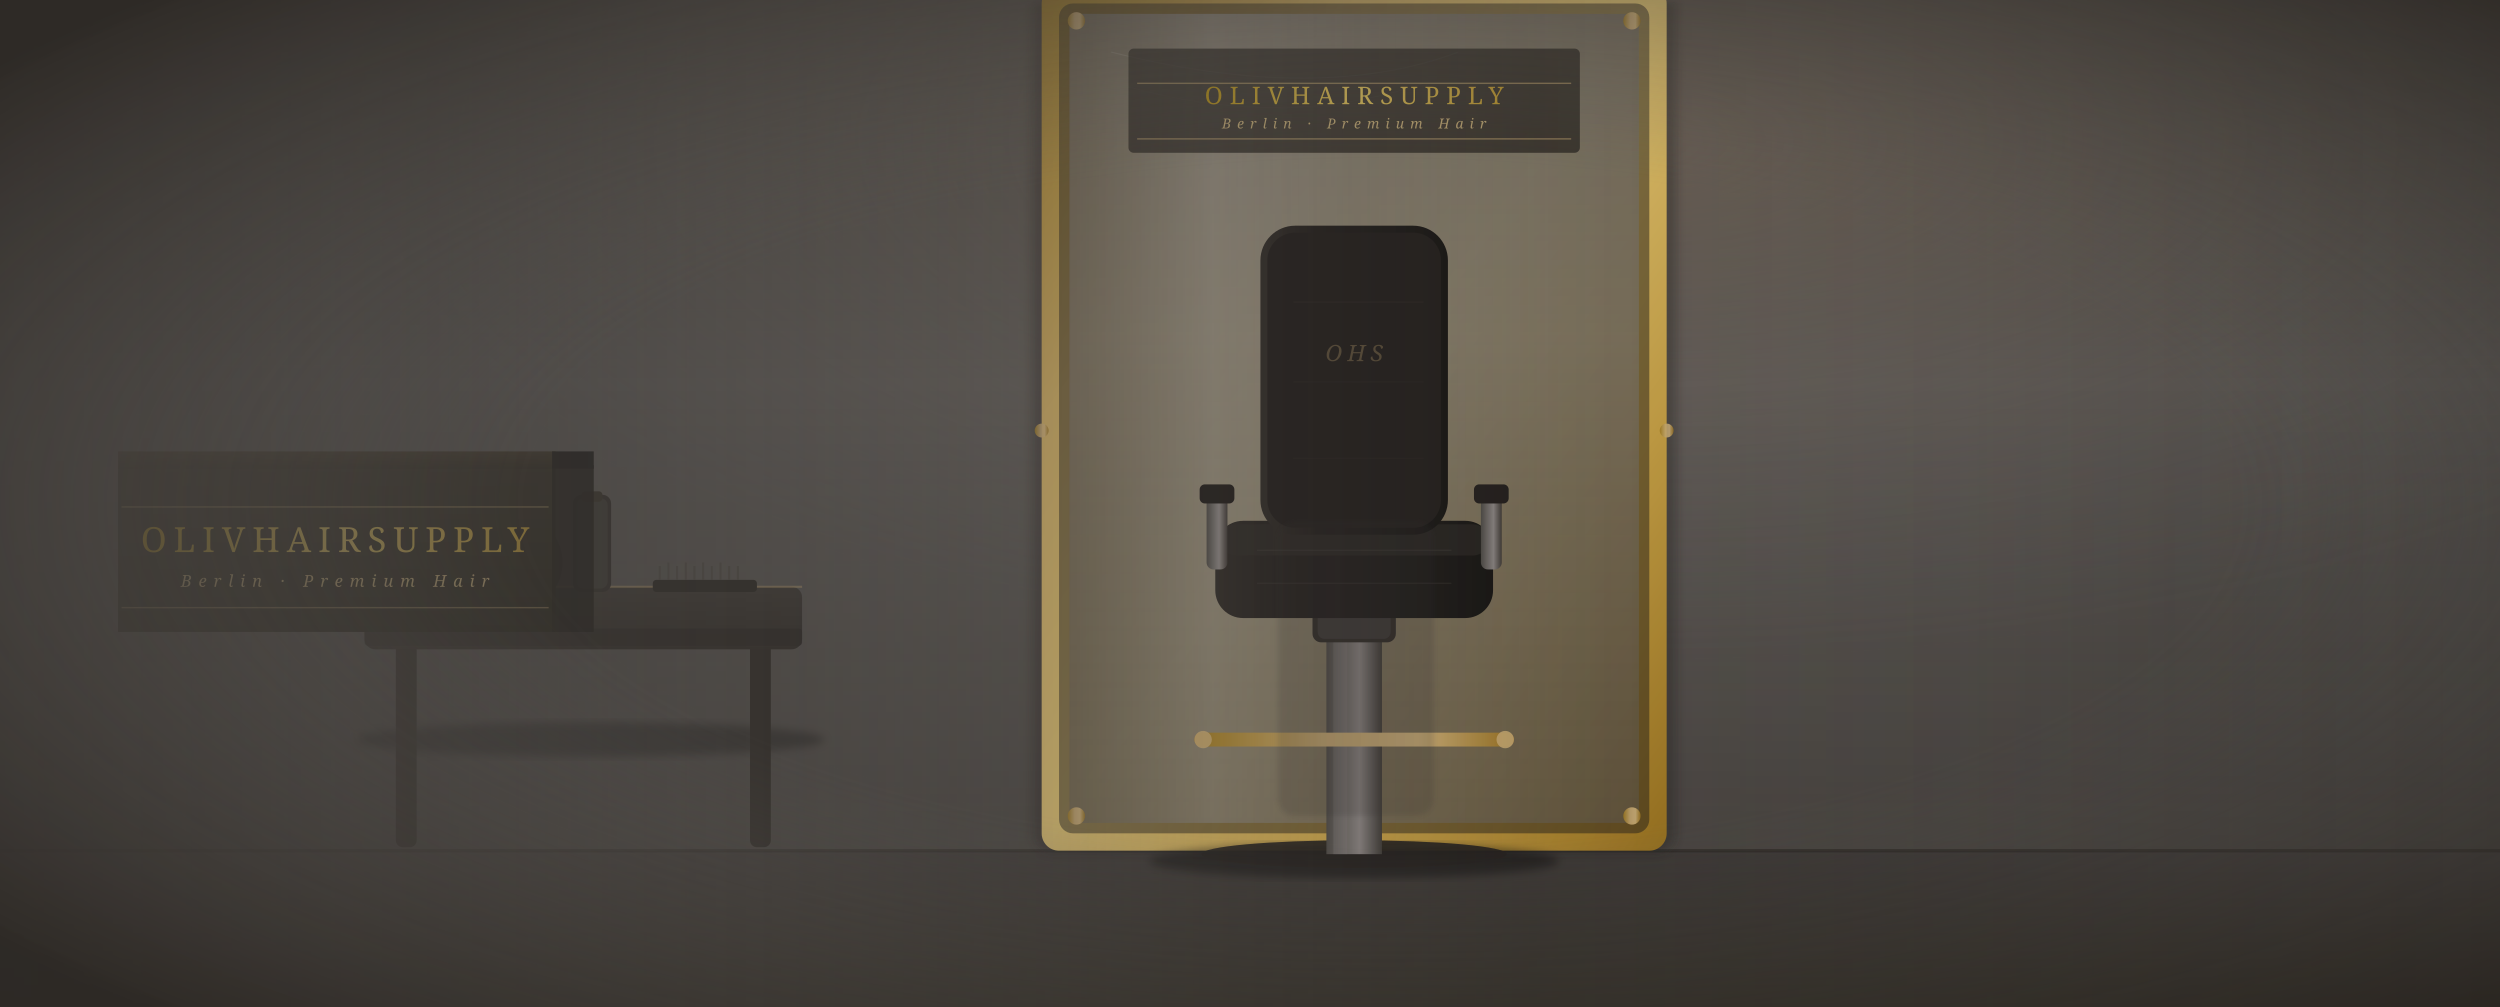
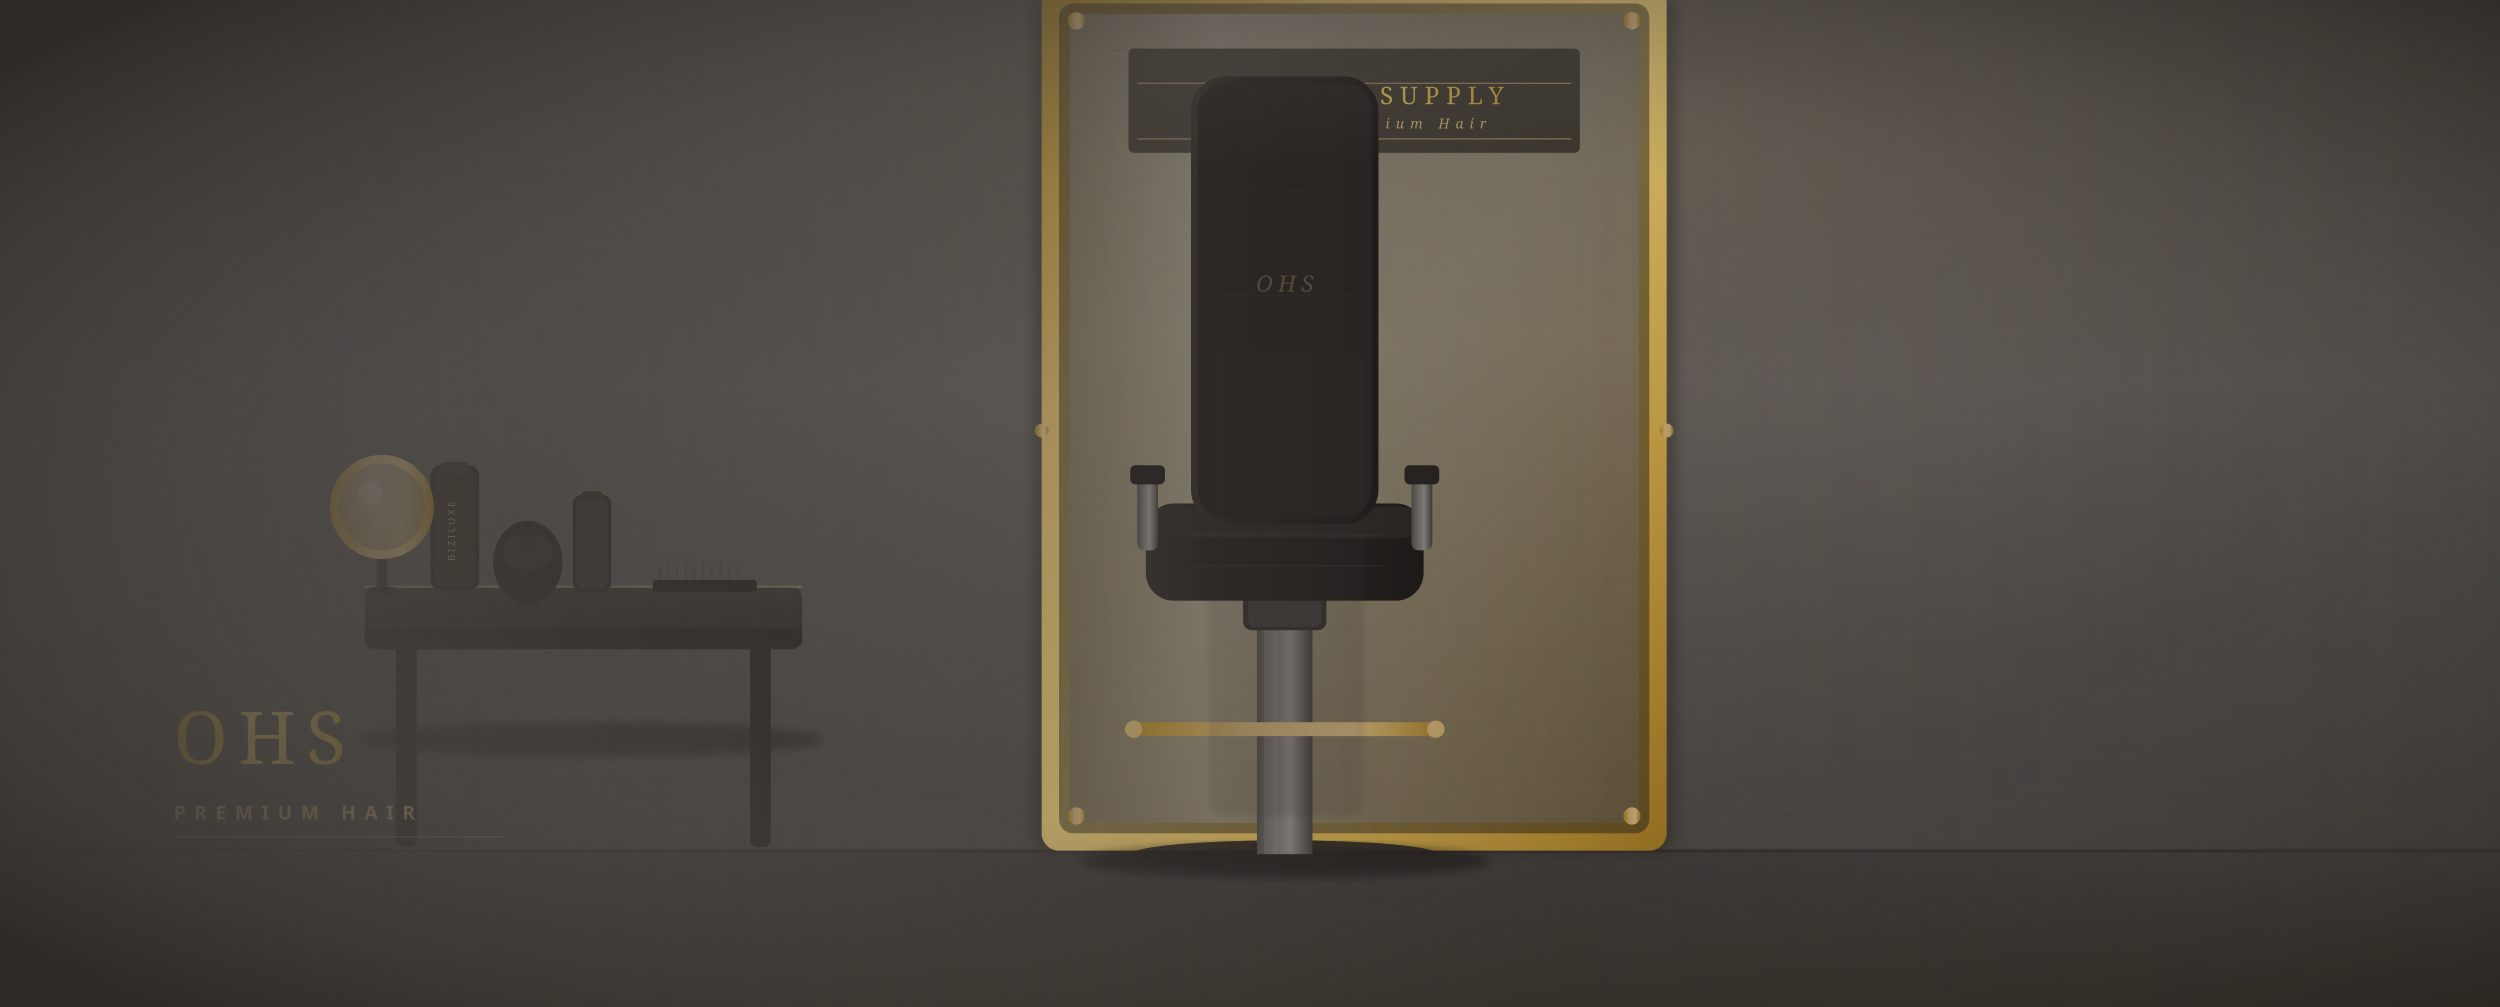
<svg xmlns="http://www.w3.org/2000/svg" viewBox="0 0 1440 580" preserveAspectRatio="xMidYMid slice" width="1440" height="580">
  <defs>
    <linearGradient id="aBg" x1="0" y1="0" x2="1" y2="0">
      <stop offset="0%" stop-color="#424040" />
      <stop offset="28%" stop-color="#555250" />
      <stop offset="54%" stop-color="#5E5A56" />
      <stop offset="78%" stop-color="#575350" />
      <stop offset="100%" stop-color="#4A4744" />
    </linearGradient>
    <linearGradient id="aTop" x1="0" y1="0" x2="0" y2="1">
      <stop offset="0%" stop-color="#1C1810" stop-opacity="0.48" />
      <stop offset="38%" stop-color="#1C1810" stop-opacity="0" />
      <stop offset="100%" stop-color="#100C08" stop-opacity="0.42" />
    </linearGradient>
    <radialGradient id="aKey" cx="65%" cy="14%" r="52%">
      <stop offset="0%" stop-color="#807060" stop-opacity="0.55" />
      <stop offset="100%" stop-color="#5E5A56" stop-opacity="0" />
    </radialGradient>
    <linearGradient id="aFloor" x1="0" y1="0" x2="0" y2="1">
      <stop offset="0%" stop-color="#363230" />
      <stop offset="100%" stop-color="#242018" />
    </linearGradient>
    <linearGradient id="aMirrorSurface" x1="0" y1="0" x2="0" y2="1">
      <stop offset="0%" stop-color="#6A6662" stop-opacity="0.72" />
      <stop offset="40%" stop-color="#7A7672" stop-opacity="0.58" />
      <stop offset="100%" stop-color="#5A5652" stop-opacity="0.48" />
    </linearGradient>
    <linearGradient id="aMirrorFrame" x1="0" y1="0" x2="1" y2="1">
      <stop offset="0%" stop-color="#A07818" />
      <stop offset="25%" stop-color="#D4B060" />
      <stop offset="50%" stop-color="#E8C870" />
      <stop offset="75%" stop-color="#C9A040" />
      <stop offset="100%" stop-color="#9A7018" />
    </linearGradient>
    <linearGradient id="aMirrorSheen" x1="0" y1="0" x2="1" y2="0">
      <stop offset="0%" stop-color="#FFFFFF" stop-opacity="0" />
      <stop offset="25%" stop-color="#FFFFFF" stop-opacity="0.18" />
      <stop offset="50%" stop-color="#FFFFFF" stop-opacity="0.08" />
      <stop offset="100%" stop-color="#FFFFFF" stop-opacity="0" />
    </linearGradient>
    <radialGradient id="aVanMirror" cx="40%" cy="30%" r="60%">
      <stop offset="0%" stop-color="#8A8682" stop-opacity="0.7" />
      <stop offset="100%" stop-color="#5A5652" stop-opacity="0.4" />
    </radialGradient>
    <linearGradient id="aChairL" x1="0" y1="0" x2="1" y2="0">
      <stop offset="0%" stop-color="#282420" />
      <stop offset="30%" stop-color="#1A1614" />
      <stop offset="70%" stop-color="#141210" />
      <stop offset="100%" stop-color="#0E0C0A" />
    </linearGradient>
    <linearGradient id="aChairM" x1="0" y1="0" x2="1" y2="0">
      <stop offset="0%" stop-color="#484440" />
      <stop offset="30%" stop-color="#686460" />
      <stop offset="60%" stop-color="#888280" />
      <stop offset="100%" stop-color="#383430" />
    </linearGradient>
    <linearGradient id="aChairGold" x1="0" y1="0" x2="1" y2="0">
      <stop offset="0%" stop-color="#A07818" />
      <stop offset="40%" stop-color="#C9A96E" />
      <stop offset="70%" stop-color="#D4B478" />
      <stop offset="100%" stop-color="#9A7018" />
    </linearGradient>
    <linearGradient id="aVanity" x1="0" y1="0" x2="0" y2="1">
      <stop offset="0%" stop-color="#201C18" />
      <stop offset="100%" stop-color="#141210" />
    </linearGradient>
    <linearGradient id="aVanityTop" x1="0" y1="0" x2="0" y2="1">
      <stop offset="0%" stop-color="#2E2A26" />
      <stop offset="100%" stop-color="#201C18" />
    </linearGradient>
    <linearGradient id="aGoldT" x1="0" y1="0" x2="1" y2="0">
      <stop offset="0%" stop-color="#B8900A" />
      <stop offset="50%" stop-color="#E8C858" />
      <stop offset="100%" stop-color="#C09828" />
    </linearGradient>
    <linearGradient id="aBkFace" x1="0" y1="0" x2="0" y2="1">
      <stop offset="0%" stop-color="#201C14" />
      <stop offset="100%" stop-color="#121008" />
    </linearGradient>
    <linearGradient id="aBkTop" x1="0" y1="0" x2="0" y2="1">
      <stop offset="0%" stop-color="#2C2418" />
      <stop offset="100%" stop-color="#1C1810" />
    </linearGradient>
    <linearGradient id="aTextOv" x1="0" y1="0" x2="1" y2="0">
      <stop offset="0%" stop-color="#484440" stop-opacity="0.80" />
      <stop offset="30%" stop-color="#504C48" stop-opacity="0.50" />
      <stop offset="62%" stop-color="#5A5652" stop-opacity="0.14" />
      <stop offset="100%" stop-color="#5A5652" stop-opacity="0" />
    </linearGradient>
    <radialGradient id="aVig" cx="55%" cy="50%" r="70%">
      <stop offset="48%" stop-color="#5E5A56" stop-opacity="0" />
      <stop offset="100%" stop-color="#282420" stop-opacity="0.78" />
    </radialGradient>
    <filter id="aSb">
      <feGaussianBlur stdDeviation="2.5" />
    </filter>
    <filter id="aMirBlur">
      <feGaussianBlur stdDeviation="1.5" />
    </filter>
  </defs>
  <rect width="1440" height="580" fill="url(#aBg)" />
  <rect width="1440" height="580" fill="url(#aTop)" />
  <rect width="1440" height="580" fill="url(#aKey)" />
  <rect x="0" y="490" width="1440" height="90" fill="url(#aFloor)" />
  <line x1="0" y1="490" x2="1440" y2="490" stroke="#1A1612" stroke-width="2" opacity="0.5" />
  <rect x="594" y="-8" width="372" height="500" rx="12" fill="#1A1612" opacity="0.35" filter="url(#aSb)" />
  <rect x="600" y="-8" width="360" height="498" rx="10" fill="url(#aMirrorFrame)" />
  <rect x="610" y="2" width="340" height="478" rx="8" fill="#1A1612" opacity="0.5" />
  <rect x="616" y="8" width="328" height="466" rx="6" fill="url(#aMirrorSurface)" />
  <rect x="616" y="8" width="328" height="466" rx="6" fill="url(#aMirrorSheen)" />
  <path d="M 640 30 Q 760 60 840 30" stroke="#FFFFFF" stroke-width="0.6" fill="none" opacity="0.12" />
  <path d="M 650 50 Q 740 75 820 48" stroke="#FFFFFF" stroke-width="0.4" fill="none" opacity="0.08" />
  <rect x="650" y="28" width="260" height="60" rx="3" fill="#1A1612" opacity="0.72" />
  <line x1="655" y1="48" x2="905" y2="48" stroke="#C9A96E" stroke-width="0.8" opacity="0.55" />
  <line x1="655" y1="80" x2="905" y2="80" stroke="#C9A96E" stroke-width="0.8" opacity="0.55" />
  <text x="780" y="60" font-family="'Cormorant Garamond',Georgia,serif" font-size="14" font-weight="300" fill="url(#aGoldT)" text-anchor="middle" letter-spacing="4" opacity="0.95">OLIVHAIRSUPPLY</text>
  <text x="780" y="74" font-family="'Cormorant Garamond',Georgia,serif" font-size="8" font-style="italic" fill="#D4B87A" text-anchor="middle" letter-spacing="3.5" opacity="0.85">Berlin · Premium Hair</text>
  <circle cx="620" cy="12" r="5" fill="url(#aChairGold)" opacity="0.9" />
  <circle cx="940" cy="12" r="5" fill="url(#aChairGold)" opacity="0.9" />
  <circle cx="620" cy="470" r="5" fill="url(#aChairGold)" opacity="0.9" />
  <circle cx="940" cy="470" r="5" fill="url(#aChairGold)" opacity="0.9" />
  <circle cx="600" cy="248" r="4" fill="url(#aChairGold)" opacity="0.85" />
  <circle cx="960" cy="248" r="4" fill="url(#aChairGold)" opacity="0.85" />
-   <ellipse cx="780" cy="496" rx="118" ry="10" fill="#060402" opacity="0.50" filter="url(#aSb)" />
-   <ellipse cx="780" cy="492" rx="88" ry="8" fill="#1A1614" opacity="0.90" />
-   <rect x="764" y="362" width="32" height="130" fill="url(#aChairM)" />
-   <rect x="768" y="362" width="8" height="130" fill="#888280" opacity="0.28" />
-   <rect x="756" y="340" width="48" height="30" rx="5" fill="#282420" />
-   <rect x="759" y="342" width="42" height="26" rx="4" fill="#363230" />
-   <rect x="700" y="300" width="160" height="56" rx="16" fill="url(#aChairL)" />
-   <rect x="702" y="302" width="156" height="18" rx="10" fill="#282420" opacity="0.55" />
-   <line x1="724" y1="317" x2="836" y2="317" stroke="#3A3430" stroke-width="0.8" opacity="0.42" />
-   <line x1="724" y1="336" x2="836" y2="336" stroke="#3A3430" stroke-width="0.8" opacity="0.35" />
-   <rect x="726" y="130" width="108" height="178" rx="20" fill="url(#aChairL)" />
-   <rect x="730" y="134" width="100" height="170" rx="16" fill="#1A1614" />
-   <line x1="745" y1="174" x2="820" y2="174" stroke="#2A2420" stroke-width="0.8" opacity="0.38" />
-   <line x1="745" y1="220" x2="820" y2="220" stroke="#2A2420" stroke-width="0.7" opacity="0.32" />
-   <line x1="745" y1="264" x2="820" y2="264" stroke="#2A2420" stroke-width="0.7" opacity="0.28" />
-   <text x="780" y="208" font-family="'Cormorant Garamond',Georgia,serif" font-size="13" font-style="italic" fill="#C9A96E" text-anchor="middle" letter-spacing="3" opacity="0.32">OHS</text>
-   <rect x="688" y="422" width="184" height="8" rx="4" fill="url(#aChairGold)" />
-   <ellipse cx="693" cy="426" rx="5" ry="5" fill="#C9A96E" opacity="0.90" />
-   <ellipse cx="867" cy="426" rx="5" ry="5" fill="#C9A96E" opacity="0.90" />
-   <rect x="695" y="284" width="12" height="44" rx="4" fill="url(#aChairM)" />
-   <rect x="853" y="284" width="12" height="44" rx="4" fill="url(#aChairM)" />
-   <rect x="691" y="279" width="20" height="11" rx="3" fill="#1A1614" />
-   <rect x="849" y="279" width="20" height="11" rx="3" fill="#1A1614" />
-   <rect x="736" y="300" width="90" height="170" rx="10" fill="#282420" opacity="0.18" filter="url(#aMirBlur)" />
+   <ellipse cx="740" cy="496" rx="118" ry="10" fill="#060402" opacity="0.50" filter="url(#aSb)" />
+   <ellipse cx="740" cy="492" rx="88" ry="8" fill="#1A1614" opacity="0.90" />
+   <rect x="724" y="355" width="32" height="137" fill="url(#aChairM)" />
+   <rect x="728" y="355" width="8" height="137" fill="#888280" opacity="0.28" />
+   <rect x="716" y="333" width="48" height="30" rx="5" fill="#282420" />
+   <rect x="719" y="335" width="42" height="26" rx="4" fill="#363230" />
+   <rect x="660" y="290" width="160" height="56" rx="16" fill="url(#aChairL)" />
+   <rect x="662" y="292" width="156" height="18" rx="10" fill="#282420" opacity="0.55" />
+   <line x1="684" y1="308" x2="796" y2="308" stroke="#3A3430" stroke-width="0.8" opacity="0.42" />
+   <line x1="684" y1="326" x2="796" y2="326" stroke="#3A3430" stroke-width="0.8" opacity="0.35" />
+   <rect x="686" y="44" width="108" height="258" rx="20" fill="url(#aChairL)" />
+   <rect x="690" y="48" width="100" height="250" rx="16" fill="#1A1614" />
+   <line x1="705" y1="110" x2="780" y2="110" stroke="#2A2420" stroke-width="0.8" opacity="0.38" />
+   <line x1="705" y1="170" x2="780" y2="170" stroke="#2A2420" stroke-width="0.7" opacity="0.32" />
+   <line x1="705" y1="230" x2="780" y2="230" stroke="#2A2420" stroke-width="0.7" opacity="0.28" />
+   <text x="740" y="168" font-family="'Cormorant Garamond',Georgia,serif" font-size="13" font-style="italic" fill="#C9A96E" text-anchor="middle" letter-spacing="3" opacity="0.32">OHS</text>
+   <rect x="648" y="416" width="184" height="8" rx="4" fill="url(#aChairGold)" />
+   <ellipse cx="653" cy="420" rx="5" ry="5" fill="#C9A96E" opacity="0.90" />
+   <ellipse cx="827" cy="420" rx="5" ry="5" fill="#C9A96E" opacity="0.90" />
+   <rect x="655" y="273" width="12" height="44" rx="4" fill="url(#aChairM)" />
+   <rect x="813" y="273" width="12" height="44" rx="4" fill="url(#aChairM)" />
+   <rect x="651" y="268" width="20" height="11" rx="3" fill="#1A1614" />
+   <rect x="809" y="268" width="20" height="11" rx="3" fill="#1A1614" />
+   <rect x="696" y="200" width="90" height="270" rx="10" fill="#282420" opacity="0.15" filter="url(#aMirBlur)" />
  <ellipse cx="340" cy="426" rx="135" ry="10" fill="#060402" opacity="0.42" filter="url(#aSb)" />
  <rect x="228" y="368" width="12" height="120" rx="4" fill="#1E1A16" />
  <rect x="432" y="368" width="12" height="120" rx="4" fill="#1E1A16" />
  <rect x="210" y="338" width="252" height="36" rx="6" fill="url(#aVanityTop)" />
  <rect x="210" y="362" width="252" height="10" rx="2" fill="#1A1614" opacity="0.8" />
  <line x1="210" y1="338" x2="462" y2="338" stroke="#C9A96E" stroke-width="1.2" opacity="0.45" />
  <rect x="248" y="268" width="28" height="72" rx="6" fill="#1A1814" />
  <rect x="250" y="270" width="24" height="68" rx="5" fill="#242018" />
  <rect x="254" y="266" width="16" height="8" rx="2" fill="#2A2420" />
  <text x="262" y="306" font-family="'Montserrat',sans-serif" font-size="5.5" fill="#C9A96E" text-anchor="middle" letter-spacing="1.5" transform="rotate(-90,262,306)" opacity="0.72">BIZILUXE</text>
  <ellipse cx="304" cy="324" rx="20" ry="24" fill="#1E1C18" />
  <ellipse cx="304" cy="318" rx="14" ry="10" fill="#2A2824" />
  <rect x="299" y="308" width="10" height="10" rx="2" fill="#242018" />
  <rect x="330" y="285" width="22" height="56" rx="5" fill="#201E1A" />
  <rect x="332" y="287" width="18" height="52" rx="4" fill="#2C2A26" />
  <rect x="335" y="283" width="12" height="6" rx="2" fill="#242018" />
  <rect x="376" y="334" width="60" height="7" rx="2" fill="#1A1814" />
  <g stroke="#3A3630" stroke-width="1.2" opacity="0.6">
    <line x1="380" y1="334" x2="380" y2="326" />
    <line x1="385" y1="334" x2="385" y2="324" />
    <line x1="390" y1="334" x2="390" y2="326" />
    <line x1="395" y1="334" x2="395" y2="324" />
    <line x1="400" y1="334" x2="400" y2="326" />
    <line x1="405" y1="334" x2="405" y2="324" />
    <line x1="410" y1="334" x2="410" y2="326" />
    <line x1="415" y1="334" x2="415" y2="324" />
    <line x1="420" y1="334" x2="420" y2="326" />
    <line x1="425" y1="334" x2="425" y2="326" />
  </g>
  <rect x="217" y="306" width="6" height="35" rx="3" fill="#2A2420" />
  <rect x="212" y="338" width="16" height="5" rx="2" fill="#242018" />
  <circle cx="220" cy="292" r="30" fill="url(#aChairGold)" opacity="0.88" />
  <circle cx="220" cy="292" r="25" fill="url(#aVanMirror)" />
  <circle cx="213" cy="284" r="7" fill="#FFFFFF" opacity="0.10" />
-   <rect x="68" y="268" width="252" height="96" fill="url(#aBkFace)" />
-   <rect x="68" y="260" width="252" height="10" fill="url(#aBkTop)" />
-   <rect x="318" y="268" width="24" height="96" fill="#0C0A08" opacity="0.9" />
-   <rect x="318" y="260" width="24" height="10" fill="#0A0808" />
-   <line x1="70" y1="292" x2="316" y2="292" stroke="#C9A96E" stroke-width="0.8" opacity="0.44" />
-   <line x1="70" y1="350" x2="316" y2="350" stroke="#C9A96E" stroke-width="0.8" opacity="0.44" />
-   <text x="193" y="318" font-family="'Cormorant Garamond',Georgia,serif" font-size="20" font-weight="300" fill="url(#aGoldT)" text-anchor="middle" letter-spacing="4" opacity="0.96">OLIVHAIRSUPPLY</text>
-   <text x="193" y="338" font-family="'Cormorant Garamond',Georgia,serif" font-size="9.5" font-style="italic" fill="#D4B87A" text-anchor="middle" letter-spacing="4" opacity="0.88">Berlin · Premium Hair</text>
+   <text x="100" y="440" font-family="'Cormorant Garamond',Georgia,serif" font-size="42" font-weight="300" fill="url(#aGoldT)" letter-spacing="6" opacity="0.90">OHS</text>
+   <text x="100" y="472" font-family="'Montserrat',sans-serif" font-size="11" font-weight="600" fill="#D4B87A" letter-spacing="5" opacity="0.78">PREMIUM HAIR</text>
+   <line x1="100" y1="482" x2="290" y2="482" stroke="#C9A96E" stroke-width="0.8" opacity="0.40" />
  <rect width="1440" height="580" fill="url(#aTextOv)" />
  <rect width="1440" height="580" fill="url(#aVig)" />
</svg>
